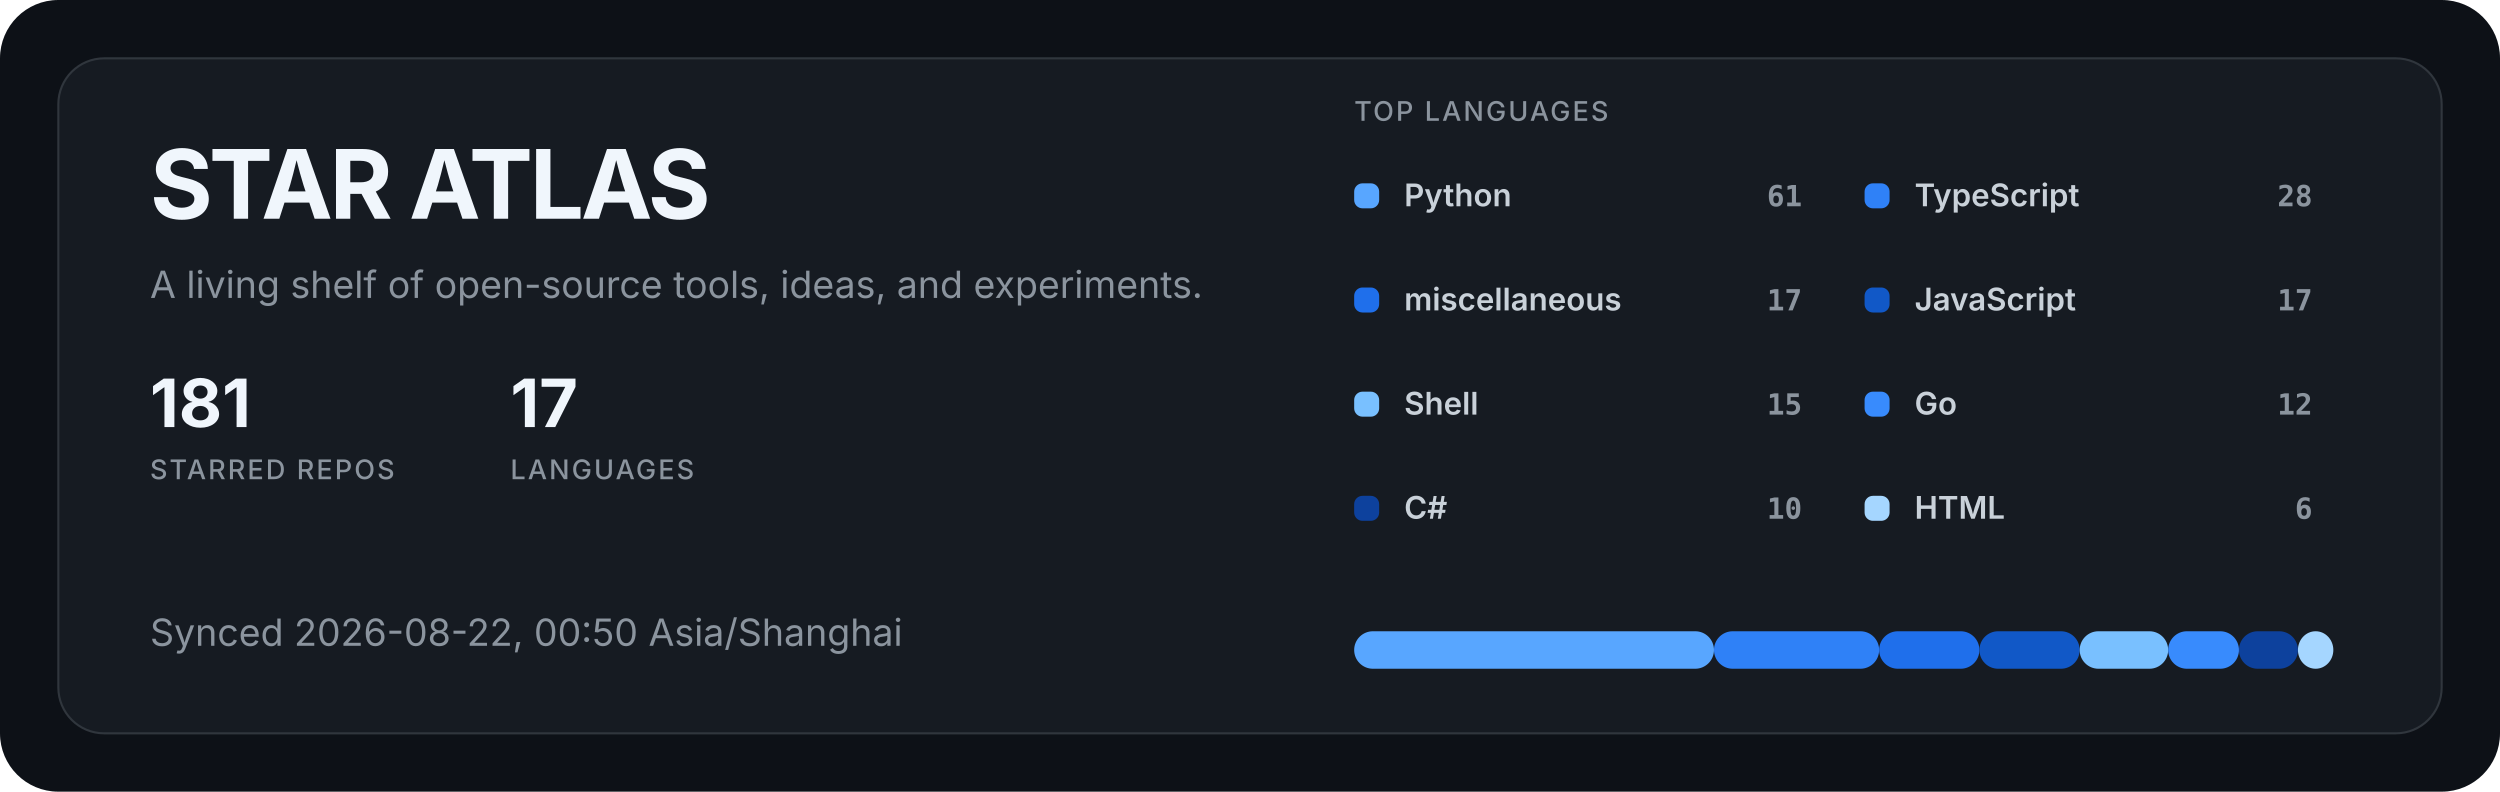
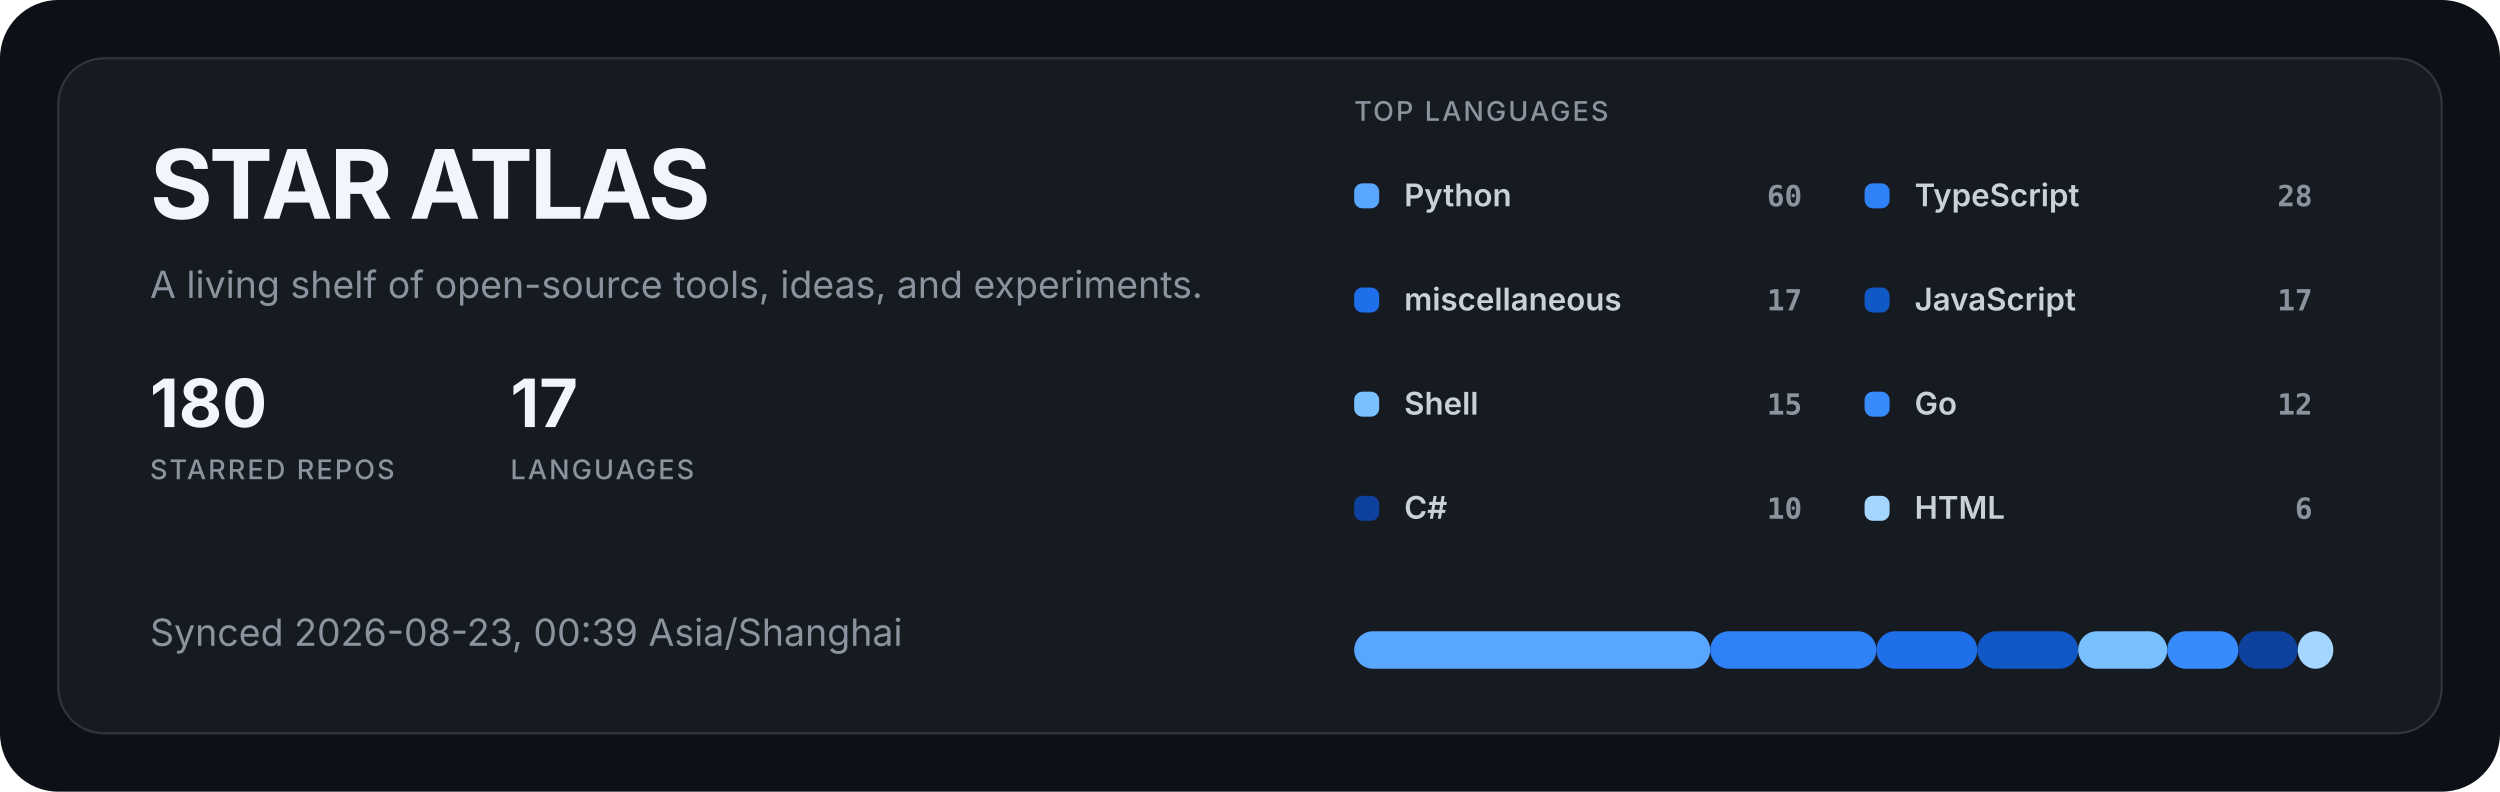
<svg xmlns="http://www.w3.org/2000/svg" width="1200" height="380" viewBox="0 0 1200 380" role="img" aria-labelledby="title description">
  <style>
  .title { fill: #f0f6fc; font: 700 46px -apple-system, BlinkMacSystemFont, "Segoe UI", sans-serif; letter-spacing: -1.5px; }
  .subtitle { fill: #8b949e; font: 400 18px -apple-system, BlinkMacSystemFont, "Segoe UI", sans-serif; }
  .metric { fill: #f0f6fc; font: 700 32px -apple-system, BlinkMacSystemFont, "Segoe UI", sans-serif; }
  .metric-label { fill: #8b949e; font: 500 13px -apple-system, BlinkMacSystemFont, "Segoe UI", sans-serif; letter-spacing: 1px; }
  .label { fill: #c9d1d9; font: 600 15px -apple-system, BlinkMacSystemFont, "Segoe UI", sans-serif; }
  .value { fill: #8b949e; font: 600 14px ui-monospace, SFMono-Regular, Consolas, monospace; }
</style>
  <rect width="1200" height="380" rx="28" fill="#0d1117" />
  <rect x="28" y="28" width="1144" height="324" rx="22" fill="#161b22" stroke="#30363d" />
  <text x="72" y="105" class="title">STAR ATLAS</text>
  <text x="72" y="143" class="subtitle">A living shelf of open-source tools, ideas, and experiments.</text>
  <g transform="translate(72 205)">
-     <text class="metric">181</text>
+     <text class="metric">180</text>
    <text y="25" class="metric-label">STARRED REPOS</text>
  </g>
  <g transform="translate(245 205)">
    <text class="metric">17</text>
    <text y="25" class="metric-label">LANGUAGES</text>
  </g>
-   <text x="72" y="310" class="subtitle">Synced 2026-08-22, 00:50 Asia/Shanghai</text>
+   <text x="72" y="310" class="subtitle">Synced 2026-08-23, 00:39 Asia/Shanghai</text>
  <text x="650" y="58" class="metric-label">TOP LANGUAGES</text>
  <g transform="translate(650 88)">
    <rect width="12" height="12" rx="4" fill="#58a6ff" />
    <text x="24" y="11" class="label">Python</text>
-     <text x="215" y="11" text-anchor="end" class="value">61</text>
+     <text x="215" y="11" text-anchor="end" class="value">60</text>
  </g>
  <g transform="translate(895 88)">
    <rect width="12" height="12" rx="4" fill="#2f81f7" />
    <text x="24" y="11" class="label">TypeScript</text>
    <text x="215" y="11" text-anchor="end" class="value">28</text>
  </g>
  <g transform="translate(650 138)">
    <rect width="12" height="12" rx="4" fill="#1f6feb" />
    <text x="24" y="11" class="label">miscellaneous</text>
    <text x="215" y="11" text-anchor="end" class="value">17</text>
  </g>
  <g transform="translate(895 138)">
    <rect width="12" height="12" rx="4" fill="#1158c7" />
    <text x="24" y="11" class="label">JavaScript</text>
    <text x="215" y="11" text-anchor="end" class="value">17</text>
  </g>
  <g transform="translate(650 188)">
    <rect width="12" height="12" rx="4" fill="#79c0ff" />
    <text x="24" y="11" class="label">Shell</text>
    <text x="215" y="11" text-anchor="end" class="value">15</text>
  </g>
  <g transform="translate(895 188)">
    <rect width="12" height="12" rx="4" fill="#388bfd" />
    <text x="24" y="11" class="label">Go</text>
    <text x="215" y="11" text-anchor="end" class="value">12</text>
  </g>
  <g transform="translate(650 238)">
    <rect width="12" height="12" rx="4" fill="#0d419d" />
    <text x="24" y="11" class="label">C#</text>
    <text x="215" y="11" text-anchor="end" class="value">10</text>
  </g>
  <g transform="translate(895 238)">
    <rect width="12" height="12" rx="4" fill="#a5d6ff" />
    <text x="24" y="11" class="label">HTML</text>
    <text x="215" y="11" text-anchor="end" class="value">6</text>
  </g>
-   <rect x="650.00" y="303" width="172.71" height="18" rx="9" fill="#58a6ff" />
-   <rect x="822.71" y="303" width="79.28" height="18" rx="9" fill="#2f81f7" />
-   <rect x="901.99" y="303" width="48.13" height="18" rx="9" fill="#1f6feb" />
-   <rect x="950.12" y="303" width="48.13" height="18" rx="9" fill="#1158c7" />
-   <rect x="998.25" y="303" width="42.47" height="18" rx="9" fill="#79c0ff" />
-   <rect x="1040.72" y="303" width="33.98" height="18" rx="9" fill="#388bfd" />
-   <rect x="1074.70" y="303" width="28.31" height="18" rx="9" fill="#0d419d" />
-   <rect x="1103.01" y="303" width="16.99" height="18" rx="9" fill="#a5d6ff" />
+   <rect x="650.00" y="303" width="170.91" height="18" rx="9" fill="#58a6ff" />
+   <rect x="820.91" y="303" width="79.76" height="18" rx="9" fill="#2f81f7" />
+   <rect x="900.67" y="303" width="48.42" height="18" rx="9" fill="#1f6feb" />
+   <rect x="949.09" y="303" width="48.42" height="18" rx="9" fill="#1158c7" />
+   <rect x="997.52" y="303" width="42.73" height="18" rx="9" fill="#79c0ff" />
+   <rect x="1040.24" y="303" width="34.18" height="18" rx="9" fill="#388bfd" />
+   <rect x="1074.42" y="303" width="28.48" height="18" rx="9" fill="#0d419d" />
+   <rect x="1102.91" y="303" width="17.09" height="18" rx="9" fill="#a5d6ff" />
</svg>
